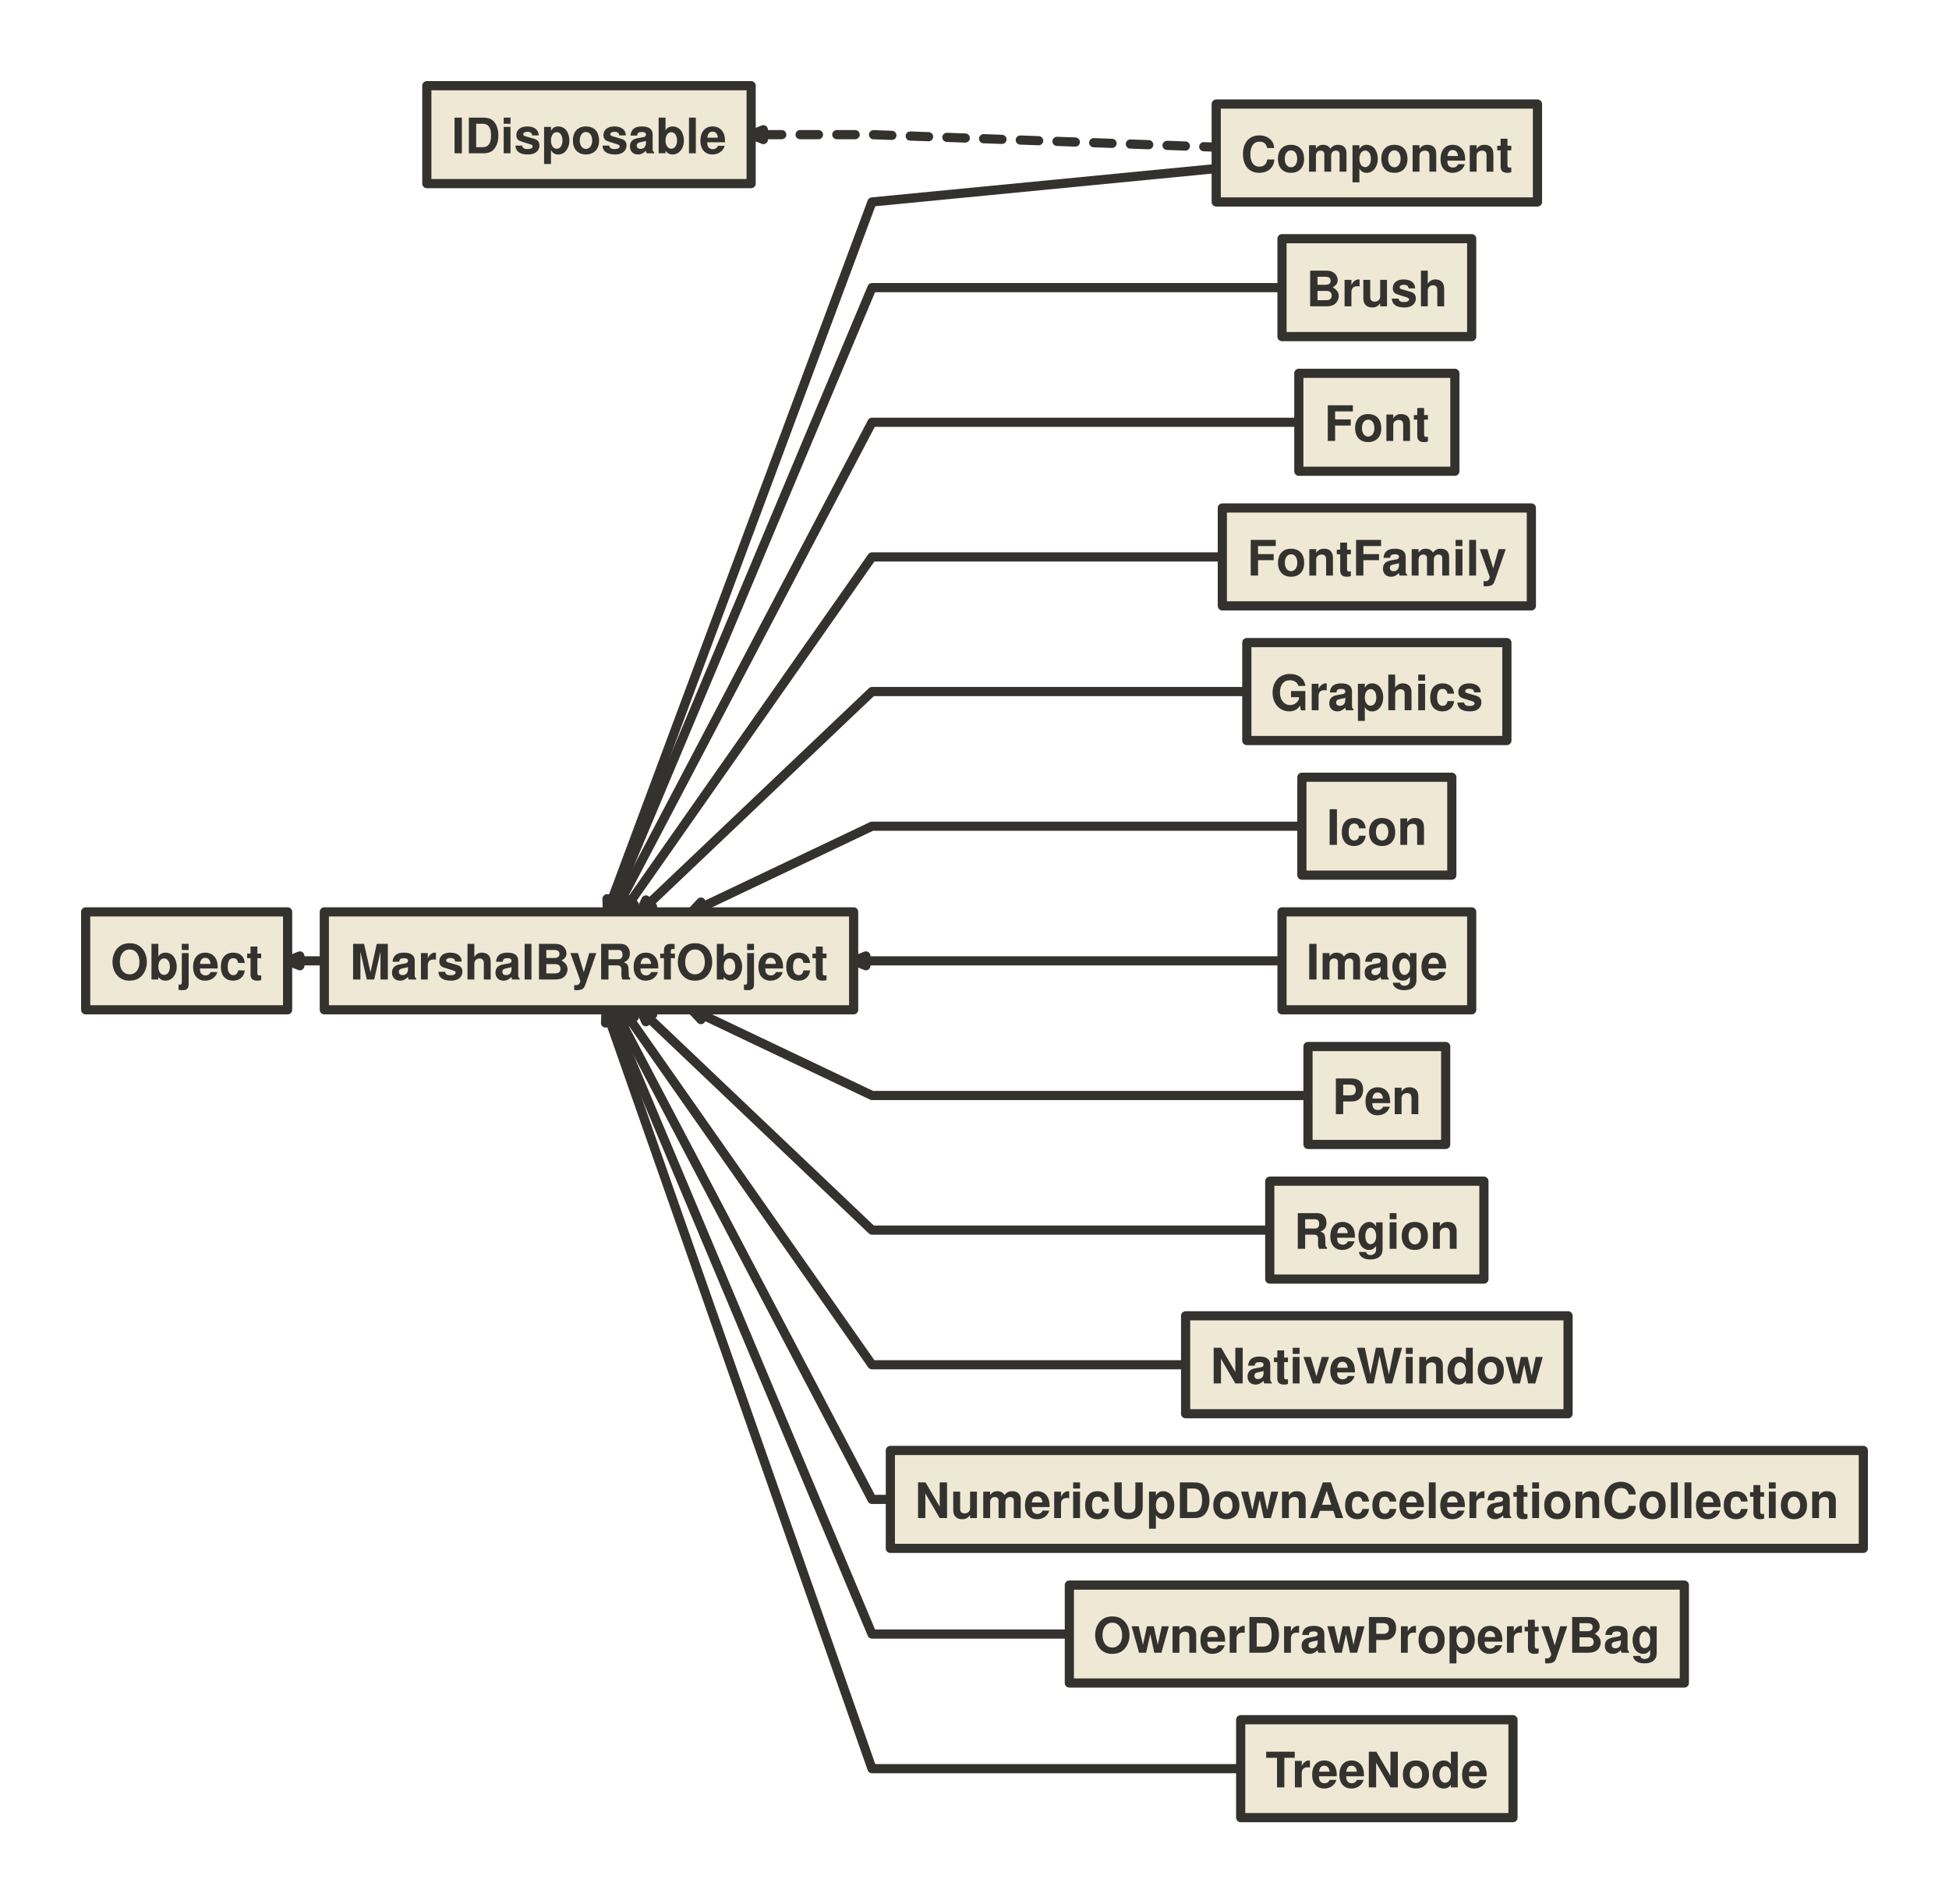
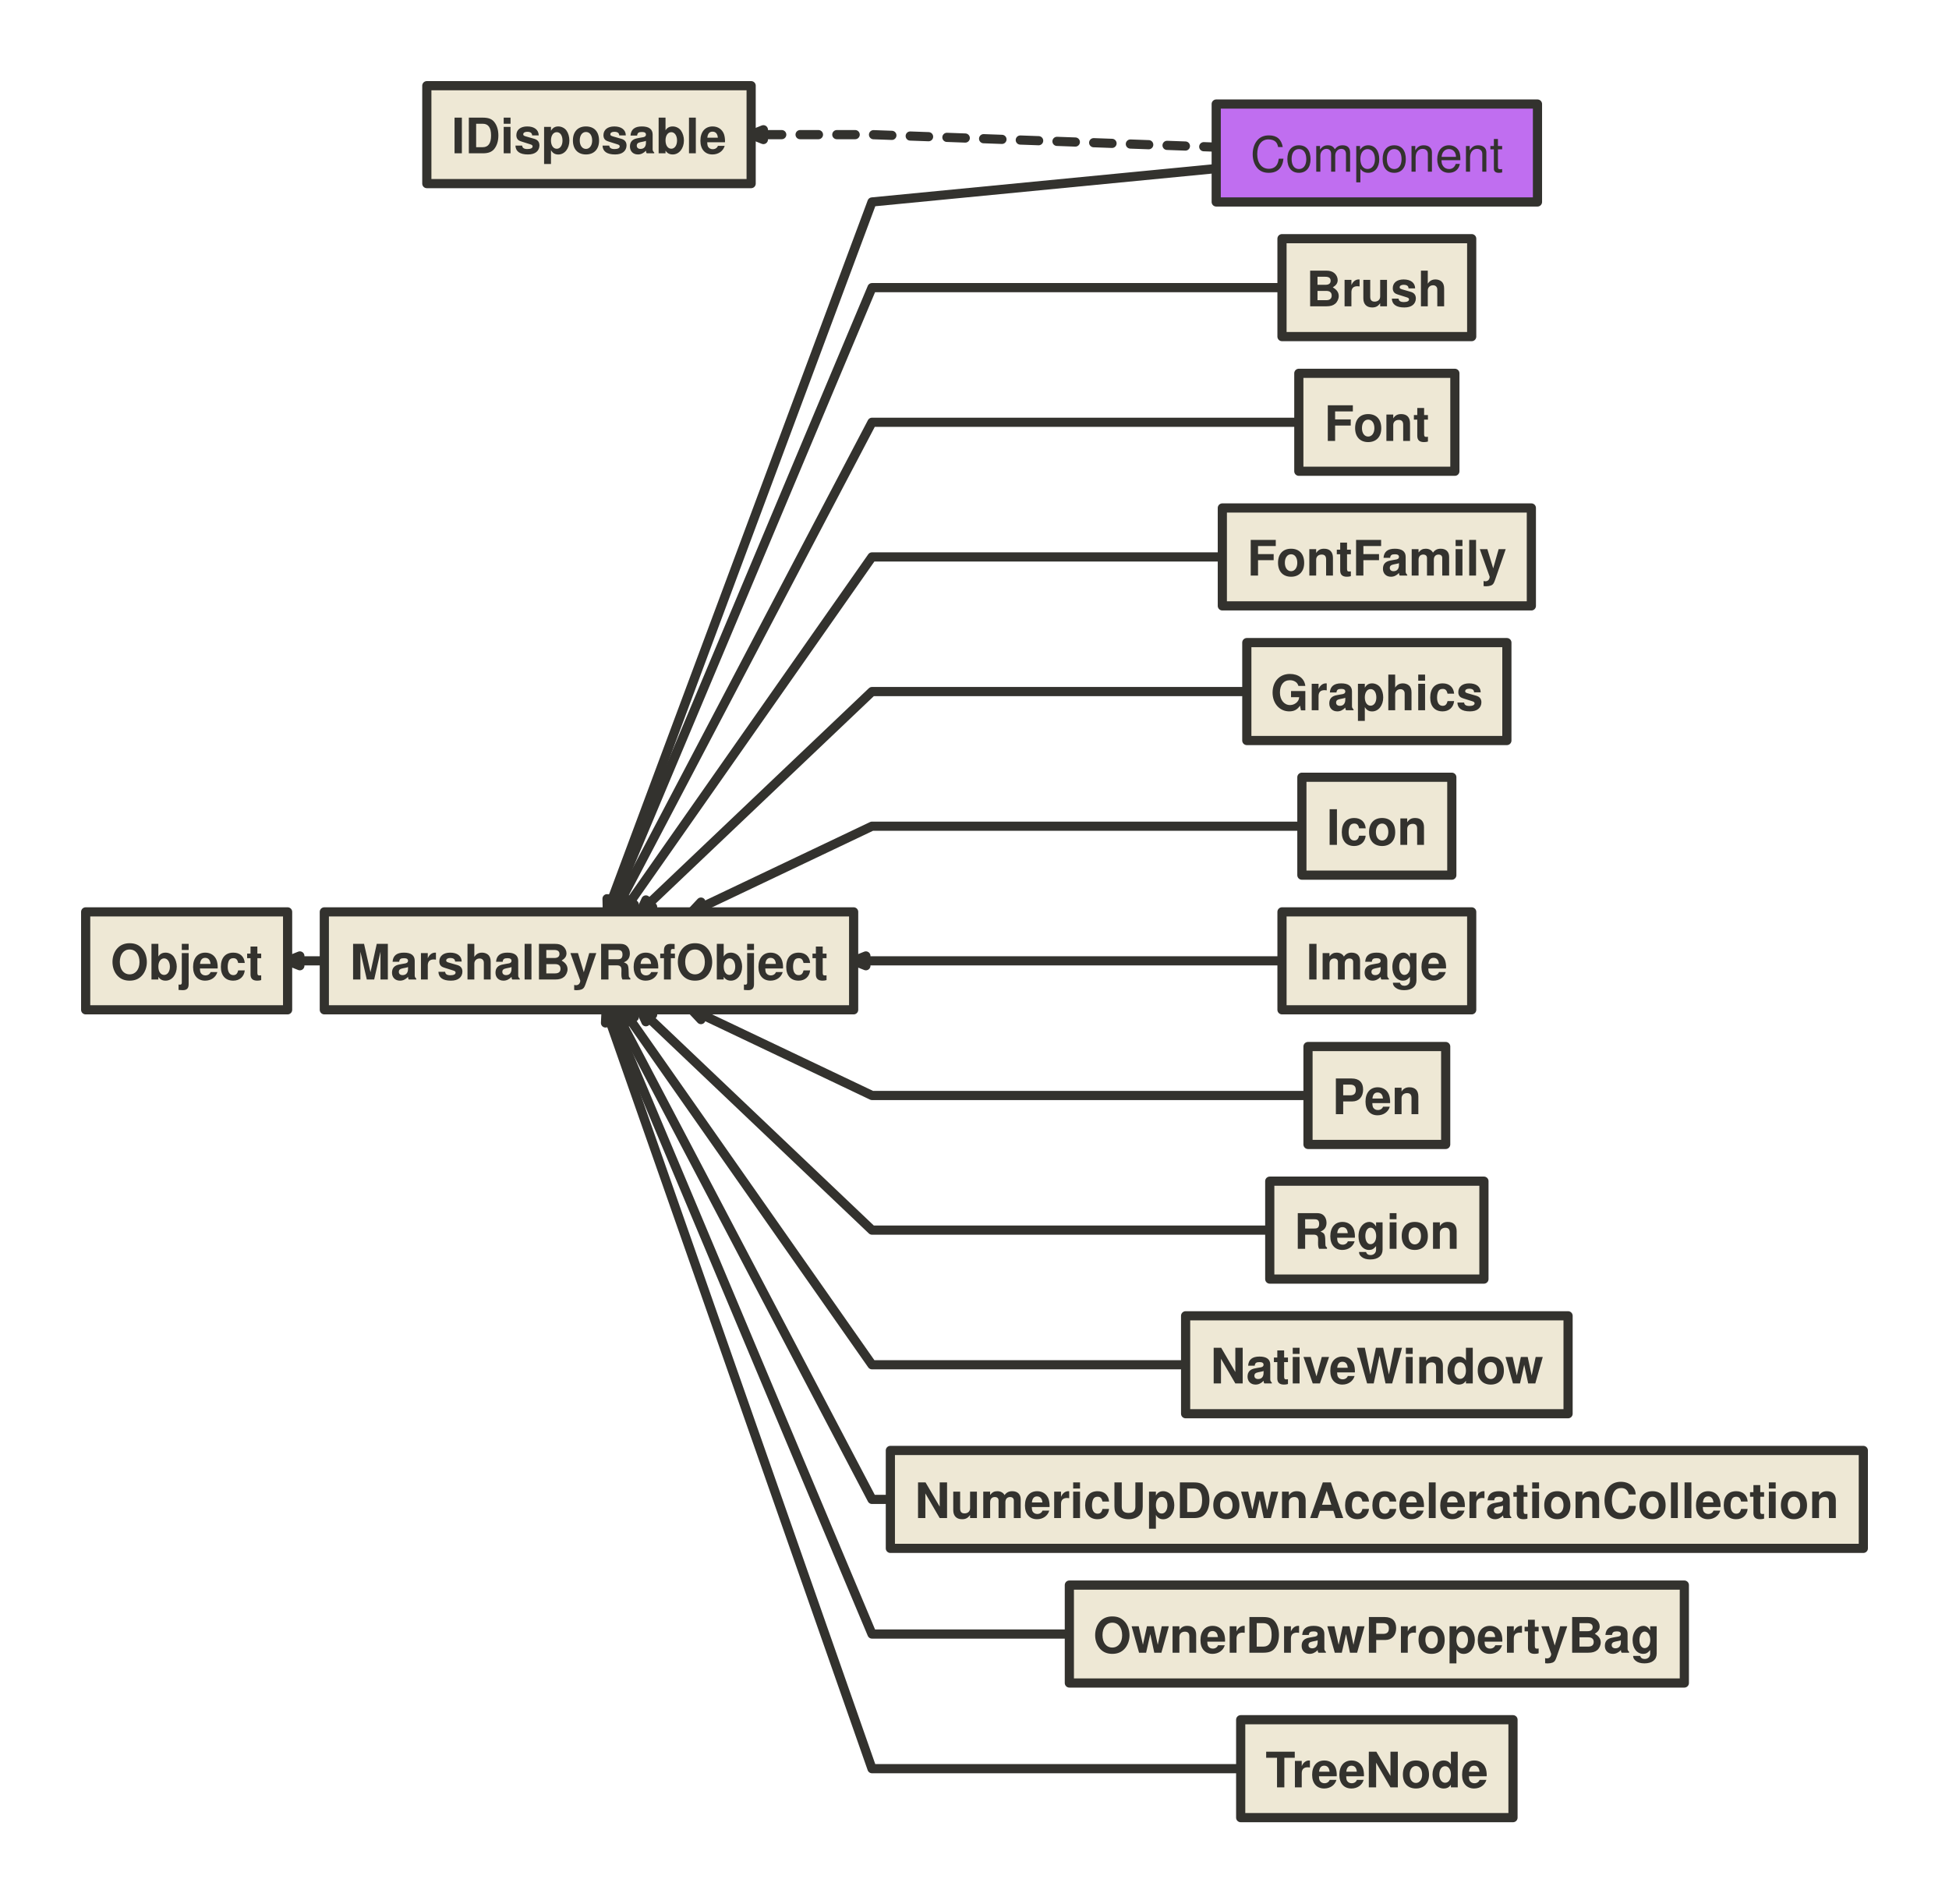
<svg xmlns="http://www.w3.org/2000/svg" version="1.1" baseProfile="full" width="637.0" height="622.0" viewbox="0 0 637 622">
  <g stroke-width="1.0" text-align="left" font="12pt Helvetica, Arial, sans-serif" font-size="12pt" font-family="Helvetica" font-weight="bold" font-style="normal">
    <g font-family="Helvetica" font-size="12pt" font-weight="bold" font-style="normal" stroke-width="3.0" stroke-linejoin="round" stroke-linecap="round" stroke="#33322E">
      <g stroke="transparent" fill="transparent">
        <rect x="0.0" y="0.0" height="622.0" width="637.0" stroke="none" />
      </g>
      <g transform="translate(8, 8)" fill="#33322E">
        <g transform="translate(20, 20)" fill="#eee8d5" font-family="Helvetica" font-size="12pt" font-weight="normal" font-style="normal">
          <g stroke-dasharray="6 6">
            <path d="M221.5 16.0 L257 16 L369.5 20.091 L369.5 20.1 " fill="none" />
          </g>
          <path d="M221.5 14.4 L221.5 16.0 L221.5 17.6 L217.5 16.0 Z" />
          <path d="M70.0 286.0 L72 286 L78 286 L78.0 286.0 " fill="none" />
          <path d="M70.0 284.4 L70.0 286.0 L70.0 287.6 L66.0 286.0 Z" />
          <path d="M171.9 266.3 L257 38 L369.5 27.091 L369.5 27.1 " fill="none" />
          <path d="M170.4 265.7 L171.9 266.3 L173.4 266.8 L170.5 270.0 Z" />
          <path d="M172.8 266.3 L257 66 L391 66 L391.0 66.0 " fill="none" />
          <path d="M171.3 265.7 L172.8 266.3 L174.3 266.9 L171.2 270.0 Z" />
          <path d="M174.8 266.5 L257 110 L396.5 110 L396.5 110.0 " fill="none" />
          <path d="M173.4 265.7 L174.8 266.5 L176.2 267.2 L172.9 270.0 Z" />
          <path d="M178.0 266.7 L257 154 L371.5 154 L371.5 154.0 " fill="none" />
          <path d="M176.7 265.8 L178.0 266.7 L179.3 267.6 L175.7 270.0 Z" />
          <path d="M184.2 267.2 L257 198 L379.5 198 L379.5 198.0 " fill="none" />
          <path d="M183.1 266.1 L184.2 267.2 L185.3 268.4 L181.3 270.0 Z" />
          <path d="M201.7 268.3 L257 242 L397.5 242 L397.5 242.0 " fill="none" />
          <path d="M201.1 266.8 L201.7 268.3 L202.4 269.7 L198.1 270.0 Z" />
          <path d="M255.0 286.0 L257 286 L391 286 L391.0 286.0 " fill="none" />
          <path d="M255.0 284.4 L255.0 286.0 L255.0 287.6 L251.0 286.0 Z" />
          <path d="M201.7 303.7 L257 330 L399.5 330 L399.5 330.0 " fill="none" />
          <path d="M202.4 302.3 L201.7 303.7 L201.1 305.2 L198.1 302.0 Z" />
          <path d="M184.2 304.8 L257 374 L387 374 L387.0 374.0 " fill="none" />
          <path d="M185.3 303.6 L184.2 304.8 L183.1 305.9 L181.3 302.0 Z" />
          <path d="M178.0 305.3 L257 418 L359.5 418 L359.5 418.0 " fill="none" />
          <path d="M179.3 304.4 L178.0 305.3 L176.7 306.2 L175.7 302.0 Z" />
          <path d="M174.8 305.5 L257 462 L263 462 L263.0 462.0 " fill="none" />
          <path d="M176.2 304.8 L174.8 305.5 L173.4 306.3 L172.9 302.0 Z" />
          <path d="M172.8 305.7 L257 506 L321.5 506 L321.5 506.0 " fill="none" />
          <path d="M174.3 305.1 L172.8 305.7 L171.3 306.3 L171.2 302.0 Z" />
          <path d="M171.4 305.8 L257 550 L377.5 550 L377.5 550.0 " fill="none" />
          <path d="M172.9 305.2 L171.4 305.8 L169.9 306.3 L170.1 302.0 Z" />
          <g data-name="IDisposable">
            <g fill="#eee8d5" stroke="#33322E" data-name="IDisposable">
              <rect x="111.5" y="0.0" height="32.0" width="106.0" data-name="IDisposable" />
            </g>
            <g transform="translate(111.5, 0)" font-family="Helvetica" font-size="12pt" font-weight="bold" font-style="normal" data-name="IDisposable">
              <g transform="translate(8, 8)" fill="#33322E" text-align="center" data-name="IDisposable">
                <text x="45.0" y="14.1" stroke="none" text-anchor="middle" data-name="IDisposable">IDisposable</text>
              </g>
            </g>
          </g>
          <g data-name="Component">
-             <g fill="#eee8d5" stroke="#33322E" data-name="Component">
+             <g fill="#C06EF0" stroke="#33322E" data-name="Component">
              <rect x="369.5" y="6.0" height="32.0" width="105.0" data-name="Component" />
            </g>
-             <g transform="translate(369.5, 6)" font-family="Helvetica" font-size="12pt" font-weight="bold" font-style="normal" data-name="Component">
+             <g transform="translate(369.5, 6)" font-family="Helvetica" font-size="12pt" font-weight="normal" font-style="normal" data-name="Component">
              <g transform="translate(8, 8)" fill="#33322E" text-align="center" data-name="Component">
                <text x="44.5" y="14.1" stroke="none" text-anchor="middle" data-name="Component">Component</text>
              </g>
            </g>
          </g>
          <g data-name="Object">
            <g fill="#eee8d5" stroke="#33322E" data-name="Object">
              <rect x="0.0" y="270.0" height="32.0" width="66.0" data-name="Object" />
            </g>
            <g transform="translate(0, 270)" font-family="Helvetica" font-size="12pt" font-weight="bold" font-style="normal" data-name="Object">
              <g transform="translate(8, 8)" fill="#33322E" text-align="center" data-name="Object">
                <text x="25.0" y="14.1" stroke="none" text-anchor="middle" data-name="Object">Object</text>
              </g>
            </g>
          </g>
          <g data-name="MarshalByRefObject">
            <g fill="#eee8d5" stroke="#33322E" data-name="MarshalByRefObject">
              <rect x="78.0" y="270.0" height="32.0" width="173.0" data-name="MarshalByRefObject" />
            </g>
            <g transform="translate(78, 270)" font-family="Helvetica" font-size="12pt" font-weight="bold" font-style="normal" data-name="MarshalByRefObject">
              <g transform="translate(8, 8)" fill="#33322E" text-align="center" data-name="MarshalByRefObject">
                <text x="78.5" y="14.1" stroke="none" text-anchor="middle" data-name="MarshalByRefObject">MarshalByRefObject</text>
              </g>
            </g>
          </g>
          <g data-name="Brush">
            <g fill="#eee8d5" stroke="#33322E" data-name="Brush">
              <rect x="391.0" y="50.0" height="32.0" width="62.0" data-name="Brush" />
            </g>
            <g transform="translate(391, 50)" font-family="Helvetica" font-size="12pt" font-weight="bold" font-style="normal" data-name="Brush">
              <g transform="translate(8, 8)" fill="#33322E" text-align="center" data-name="Brush">
                <text x="23.0" y="14.1" stroke="none" text-anchor="middle" data-name="Brush">Brush</text>
              </g>
            </g>
          </g>
          <g data-name="Font">
            <g fill="#eee8d5" stroke="#33322E" data-name="Font">
              <rect x="396.5" y="94.0" height="32.0" width="51.0" data-name="Font" />
            </g>
            <g transform="translate(396.5, 94)" font-family="Helvetica" font-size="12pt" font-weight="bold" font-style="normal" data-name="Font">
              <g transform="translate(8, 8)" fill="#33322E" text-align="center" data-name="Font">
                <text x="17.5" y="14.1" stroke="none" text-anchor="middle" data-name="Font">Font</text>
              </g>
            </g>
          </g>
          <g data-name="FontFamily">
            <g fill="#eee8d5" stroke="#33322E" data-name="FontFamily">
              <rect x="371.5" y="138.0" height="32.0" width="101.0" data-name="FontFamily" />
            </g>
            <g transform="translate(371.5, 138)" font-family="Helvetica" font-size="12pt" font-weight="bold" font-style="normal" data-name="FontFamily">
              <g transform="translate(8, 8)" fill="#33322E" text-align="center" data-name="FontFamily">
                <text x="42.5" y="14.1" stroke="none" text-anchor="middle" data-name="FontFamily">FontFamily</text>
              </g>
            </g>
          </g>
          <g data-name="Graphics">
            <g fill="#eee8d5" stroke="#33322E" data-name="Graphics">
              <rect x="379.5" y="182.0" height="32.0" width="85.0" data-name="Graphics" />
            </g>
            <g transform="translate(379.5, 182)" font-family="Helvetica" font-size="12pt" font-weight="bold" font-style="normal" data-name="Graphics">
              <g transform="translate(8, 8)" fill="#33322E" text-align="center" data-name="Graphics">
                <text x="34.5" y="14.1" stroke="none" text-anchor="middle" data-name="Graphics">Graphics</text>
              </g>
            </g>
          </g>
          <g data-name="Icon">
            <g fill="#eee8d5" stroke="#33322E" data-name="Icon">
              <rect x="397.5" y="226.0" height="32.0" width="49.0" data-name="Icon" />
            </g>
            <g transform="translate(397.5, 226)" font-family="Helvetica" font-size="12pt" font-weight="bold" font-style="normal" data-name="Icon">
              <g transform="translate(8, 8)" fill="#33322E" text-align="center" data-name="Icon">
                <text x="16.5" y="14.1" stroke="none" text-anchor="middle" data-name="Icon">Icon</text>
              </g>
            </g>
          </g>
          <g data-name="Image">
            <g fill="#eee8d5" stroke="#33322E" data-name="Image">
              <rect x="391.0" y="270.0" height="32.0" width="62.0" data-name="Image" />
            </g>
            <g transform="translate(391, 270)" font-family="Helvetica" font-size="12pt" font-weight="bold" font-style="normal" data-name="Image">
              <g transform="translate(8, 8)" fill="#33322E" text-align="center" data-name="Image">
                <text x="23.0" y="14.1" stroke="none" text-anchor="middle" data-name="Image">Image</text>
              </g>
            </g>
          </g>
          <g data-name="Pen">
            <g fill="#eee8d5" stroke="#33322E" data-name="Pen">
              <rect x="399.5" y="314.0" height="32.0" width="45.0" data-name="Pen" />
            </g>
            <g transform="translate(399.5, 314)" font-family="Helvetica" font-size="12pt" font-weight="bold" font-style="normal" data-name="Pen">
              <g transform="translate(8, 8)" fill="#33322E" text-align="center" data-name="Pen">
                <text x="14.5" y="14.1" stroke="none" text-anchor="middle" data-name="Pen">Pen</text>
              </g>
            </g>
          </g>
          <g data-name="Region">
            <g fill="#eee8d5" stroke="#33322E" data-name="Region">
              <rect x="387.0" y="358.0" height="32.0" width="70.0" data-name="Region" />
            </g>
            <g transform="translate(387, 358)" font-family="Helvetica" font-size="12pt" font-weight="bold" font-style="normal" data-name="Region">
              <g transform="translate(8, 8)" fill="#33322E" text-align="center" data-name="Region">
                <text x="27.0" y="14.1" stroke="none" text-anchor="middle" data-name="Region">Region</text>
              </g>
            </g>
          </g>
          <g data-name="NativeWindow">
            <g fill="#eee8d5" stroke="#33322E" data-name="NativeWindow">
              <rect x="359.5" y="402.0" height="32.0" width="125.0" data-name="NativeWindow" />
            </g>
            <g transform="translate(359.5, 402)" font-family="Helvetica" font-size="12pt" font-weight="bold" font-style="normal" data-name="NativeWindow">
              <g transform="translate(8, 8)" fill="#33322E" text-align="center" data-name="NativeWindow">
                <text x="54.5" y="14.1" stroke="none" text-anchor="middle" data-name="NativeWindow">NativeWindow</text>
              </g>
            </g>
          </g>
          <g data-name="NumericUpDownAccelerationCollection">
            <g fill="#eee8d5" stroke="#33322E" data-name="NumericUpDownAccelerationCollection">
              <rect x="263.0" y="446.0" height="32.0" width="318.0" data-name="NumericUpDownAccelerationCollection" />
            </g>
            <g transform="translate(263, 446)" font-family="Helvetica" font-size="12pt" font-weight="bold" font-style="normal" data-name="NumericUpDownAccelerationCollection">
              <g transform="translate(8, 8)" fill="#33322E" text-align="center" data-name="NumericUpDownAccelerationCollection">
                <text x="151.0" y="14.1" stroke="none" text-anchor="middle" data-name="NumericUpDownAccelerationCollection">NumericUpDownAccelerationCollection</text>
              </g>
            </g>
          </g>
          <g data-name="OwnerDrawPropertyBag">
            <g fill="#eee8d5" stroke="#33322E" data-name="OwnerDrawPropertyBag">
              <rect x="321.5" y="490.0" height="32.0" width="201.0" data-name="OwnerDrawPropertyBag" />
            </g>
            <g transform="translate(321.5, 490)" font-family="Helvetica" font-size="12pt" font-weight="bold" font-style="normal" data-name="OwnerDrawPropertyBag">
              <g transform="translate(8, 8)" fill="#33322E" text-align="center" data-name="OwnerDrawPropertyBag">
                <text x="92.5" y="14.1" stroke="none" text-anchor="middle" data-name="OwnerDrawPropertyBag">OwnerDrawPropertyBag</text>
              </g>
            </g>
          </g>
          <g data-name="TreeNode">
            <g fill="#eee8d5" stroke="#33322E" data-name="TreeNode">
              <rect x="377.5" y="534.0" height="32.0" width="89.0" data-name="TreeNode" />
            </g>
            <g transform="translate(377.5, 534)" font-family="Helvetica" font-size="12pt" font-weight="bold" font-style="normal" data-name="TreeNode">
              <g transform="translate(8, 8)" fill="#33322E" text-align="center" data-name="TreeNode">
                <text x="36.5" y="14.1" stroke="none" text-anchor="middle" data-name="TreeNode">TreeNode</text>
              </g>
            </g>
          </g>
        </g>
      </g>
    </g>
  </g>
</svg>
